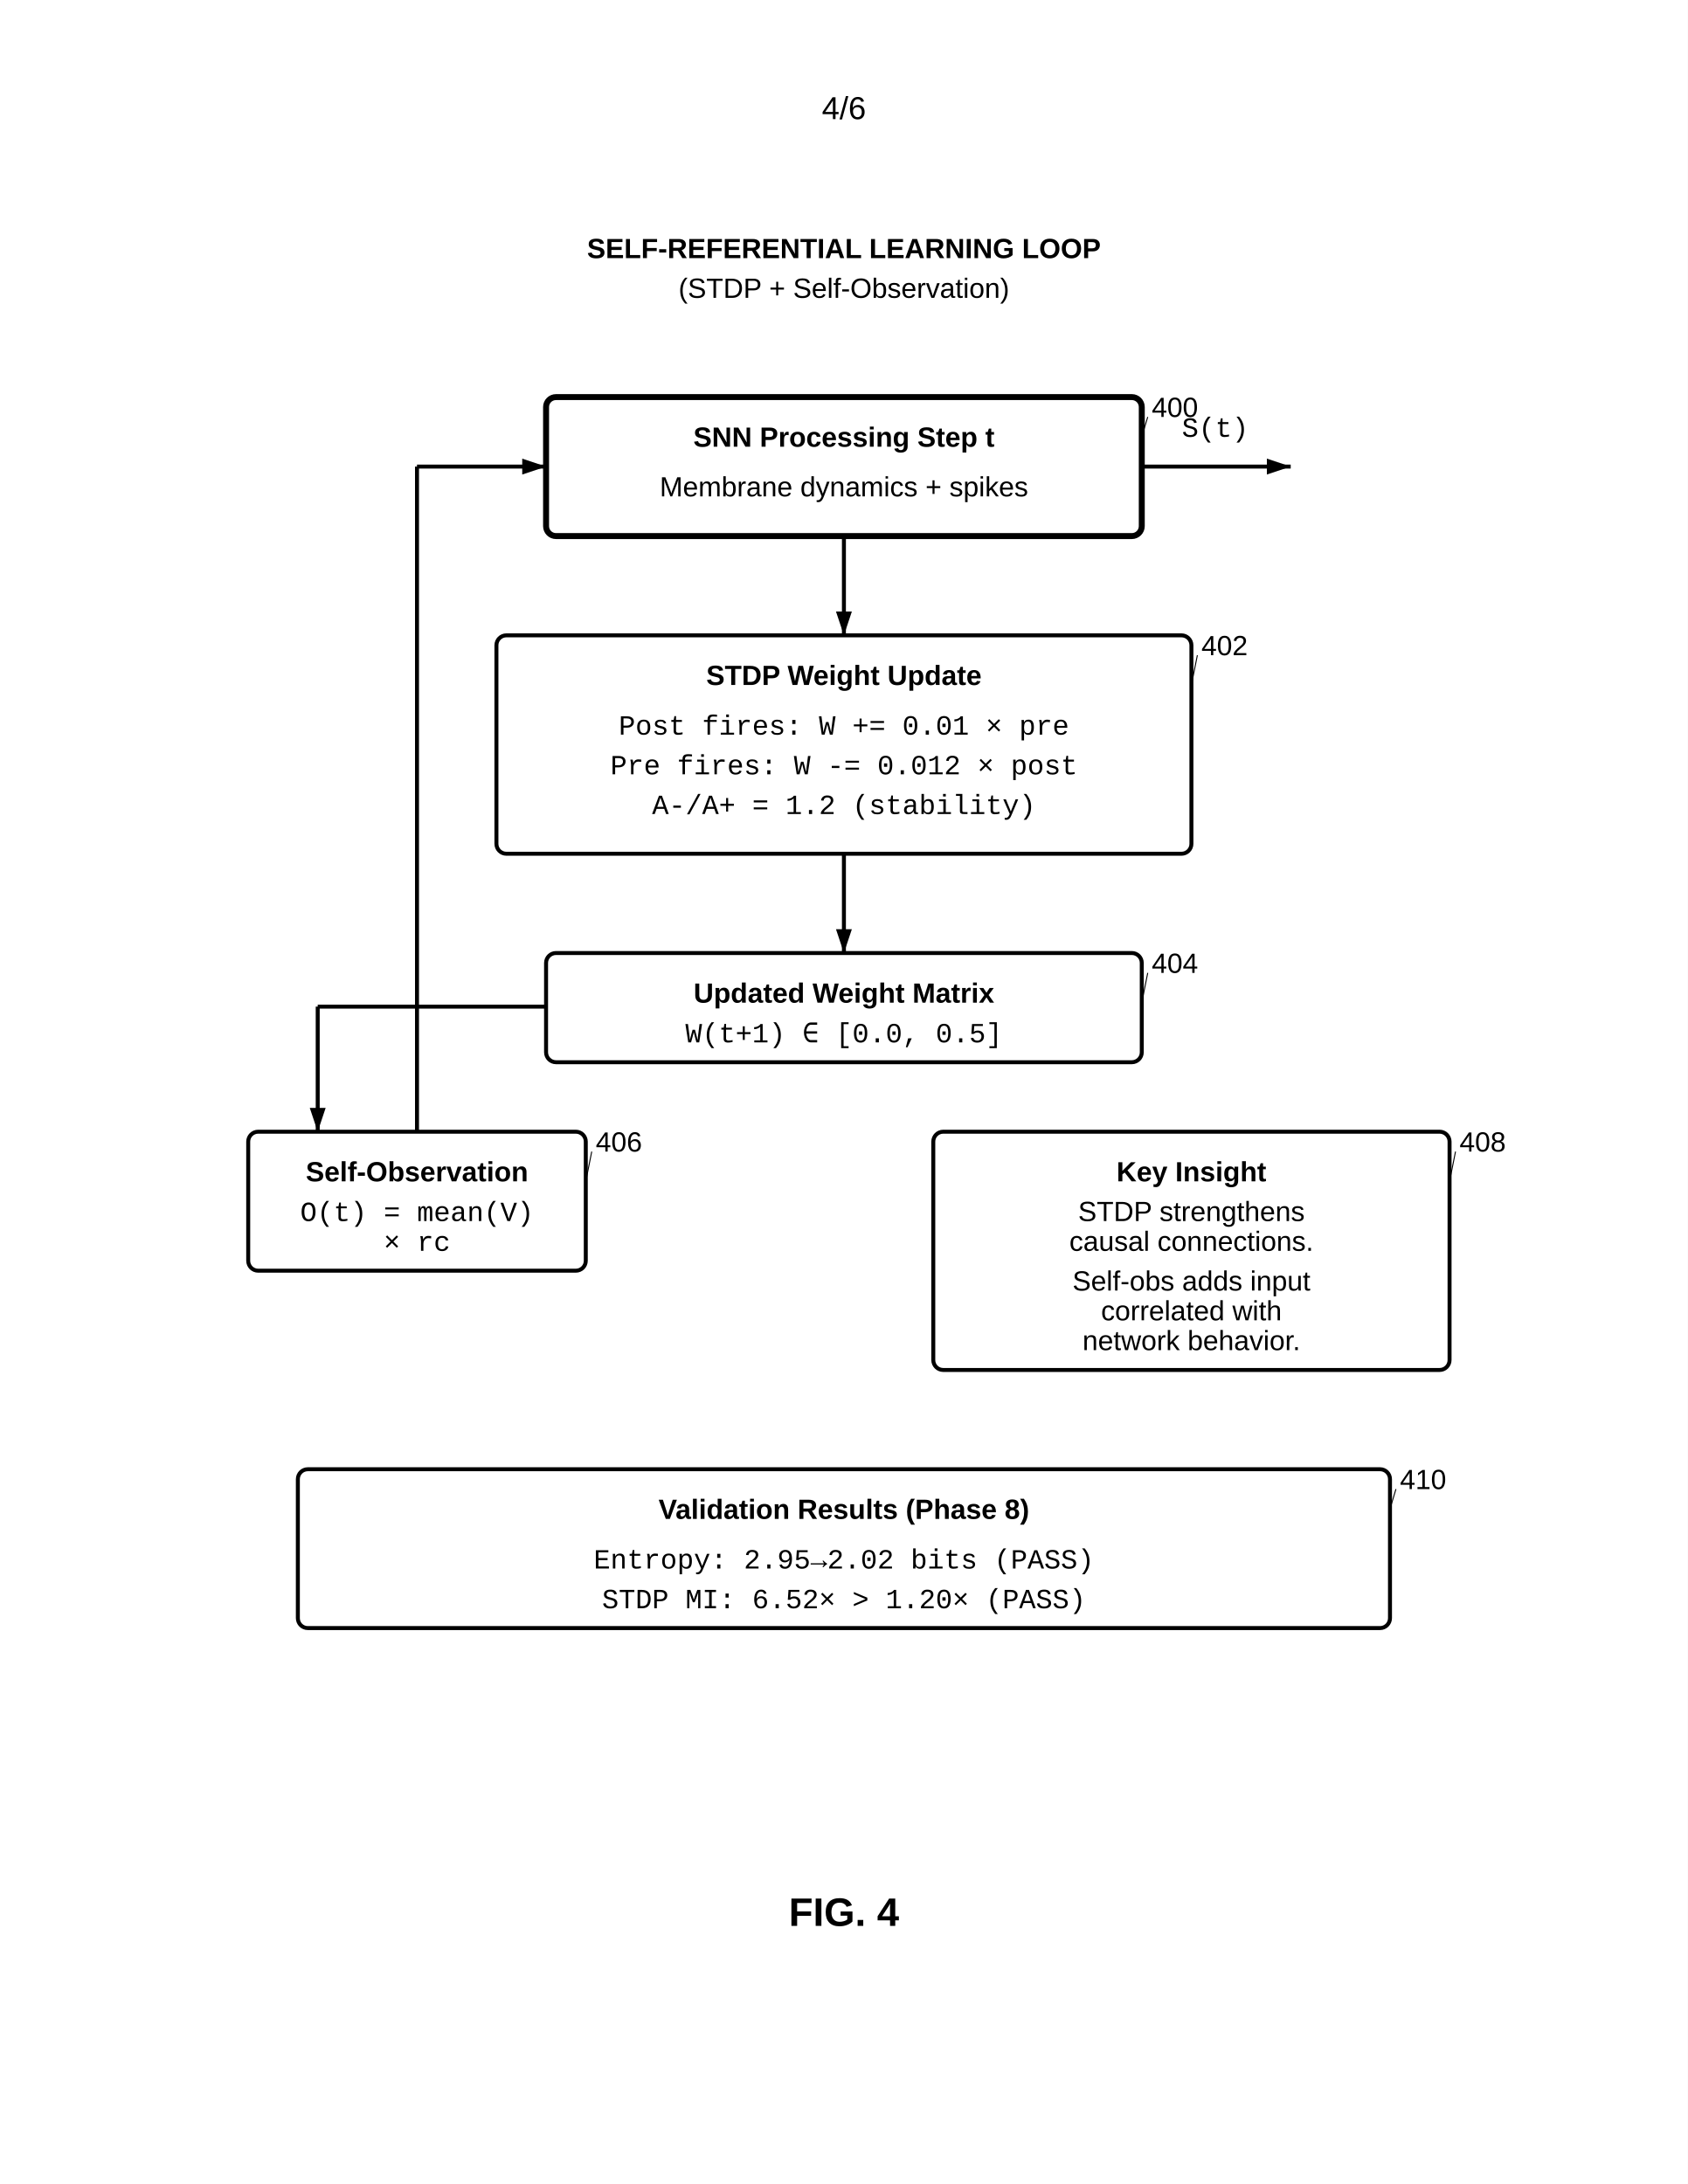
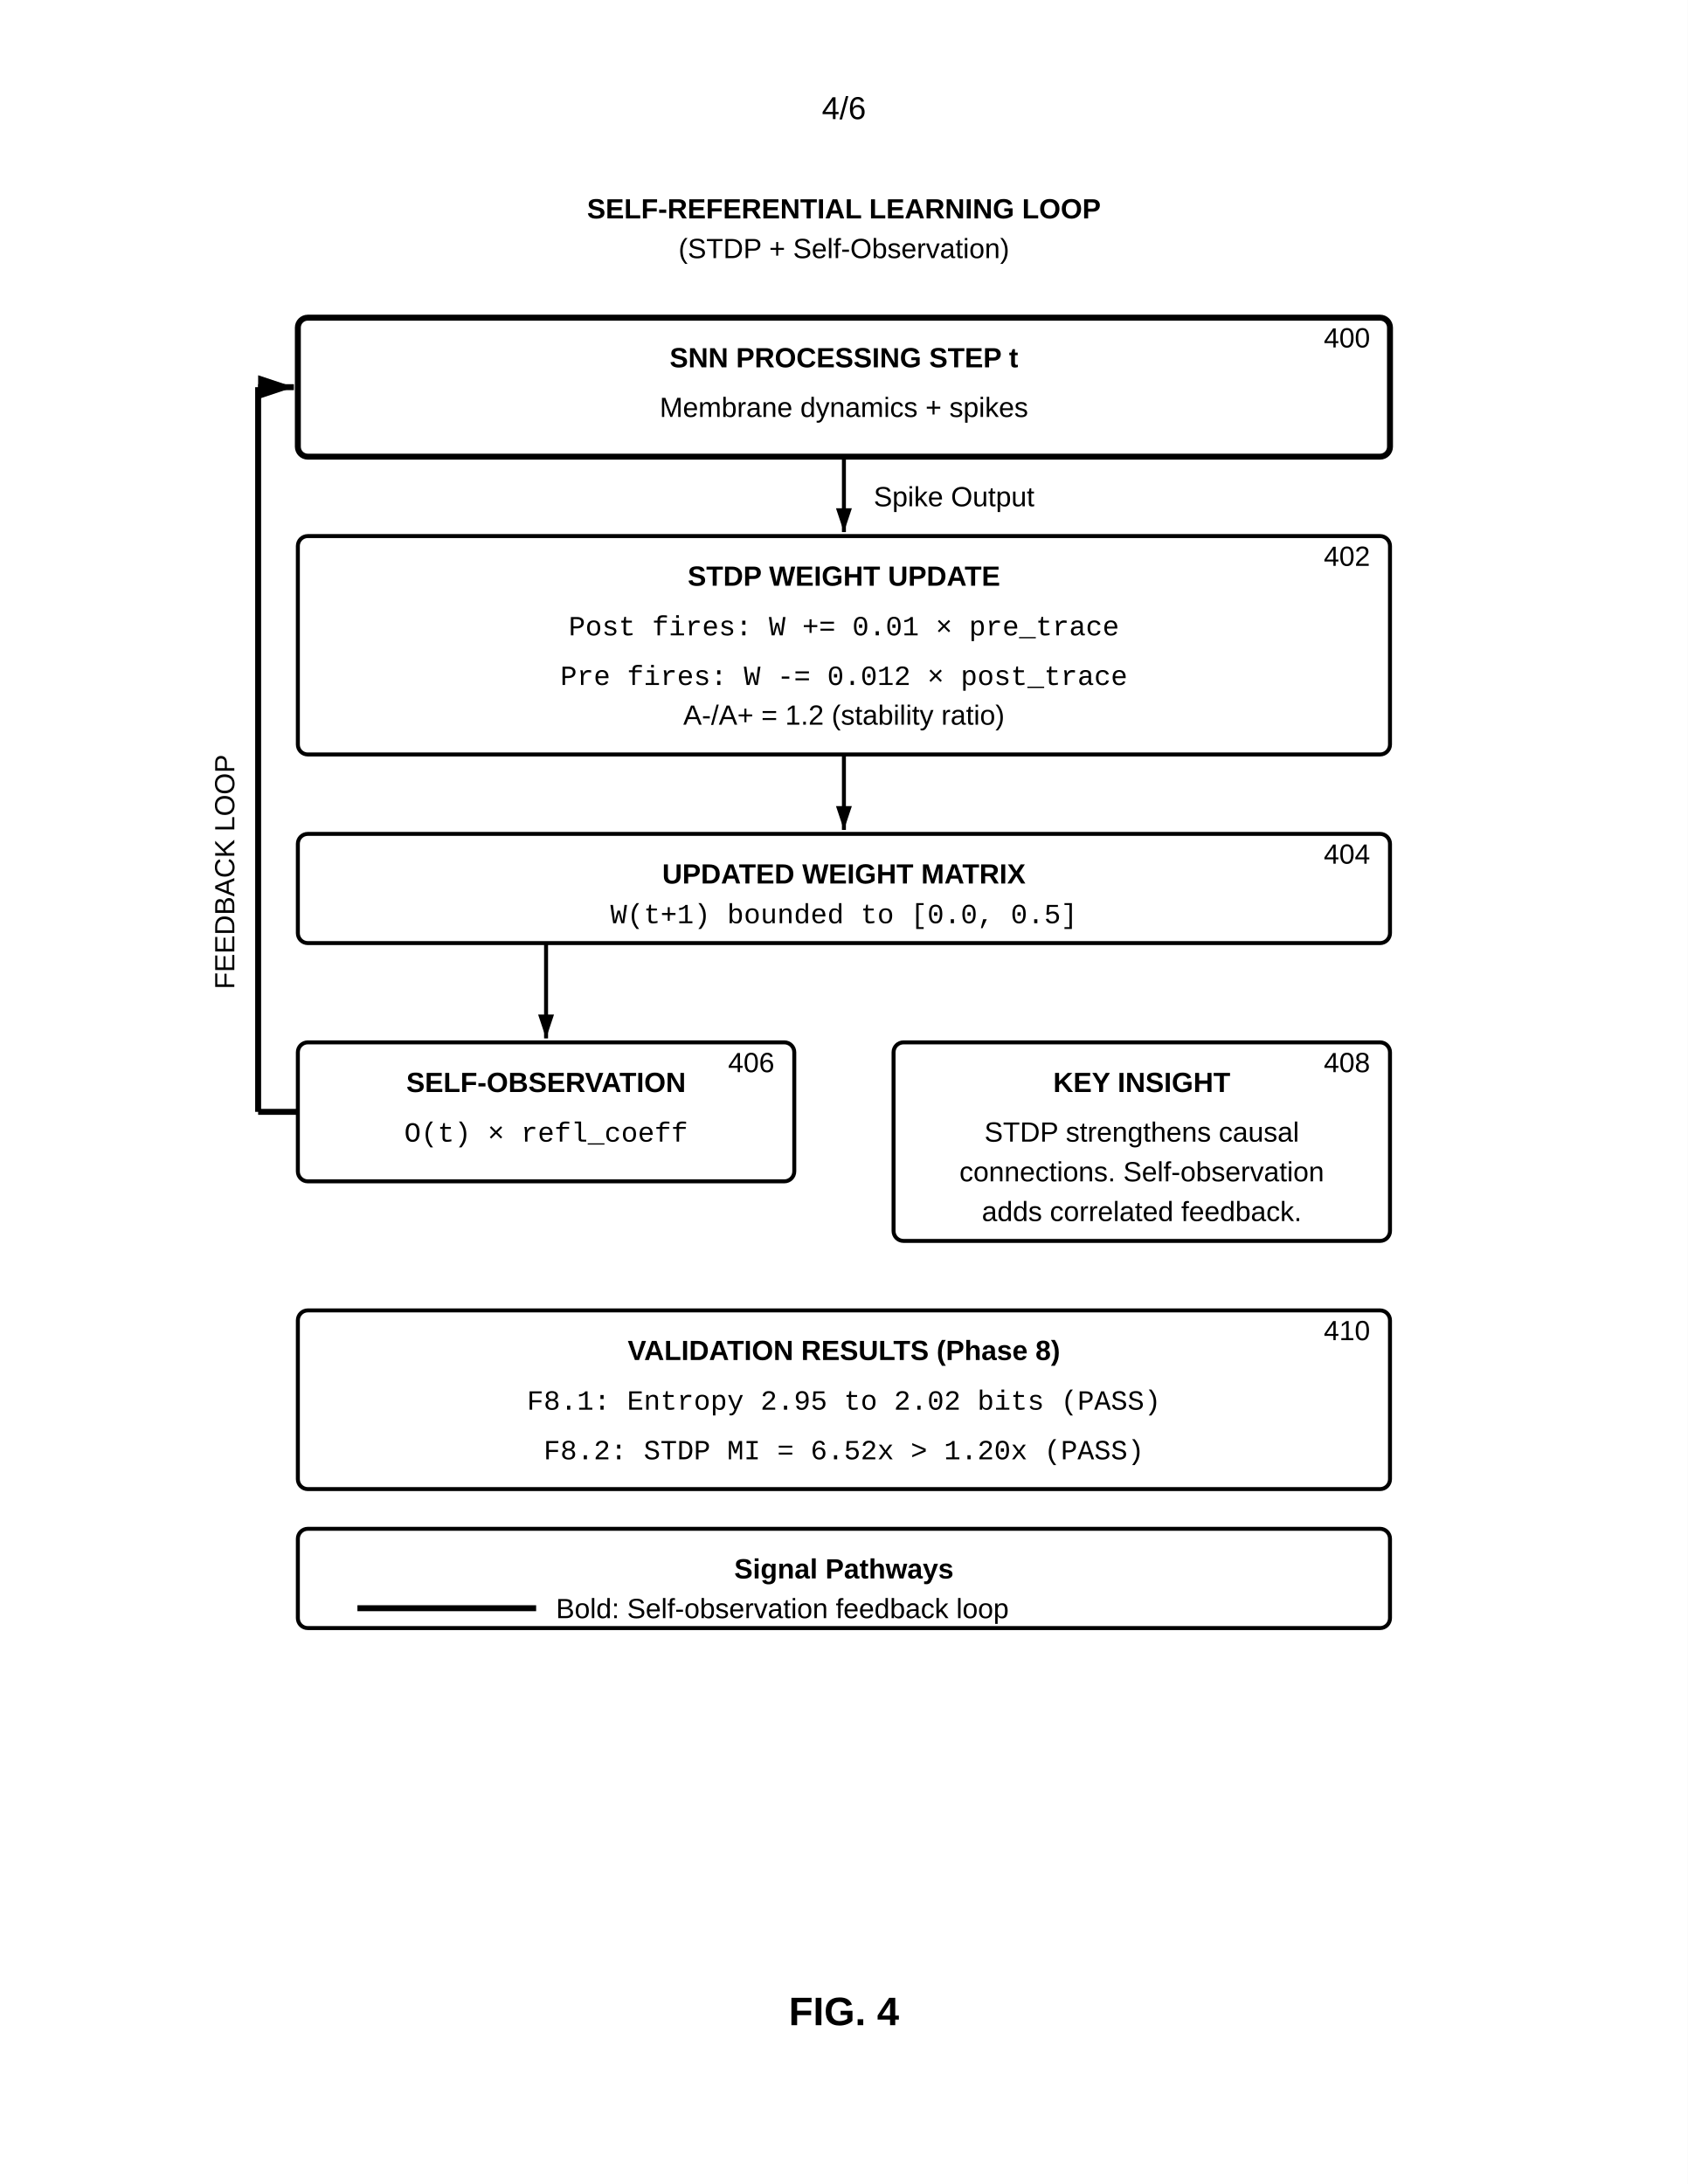
<svg xmlns="http://www.w3.org/2000/svg" width="8.5in" height="11in" viewBox="0 0 850 1100">
  <defs>
    <marker id="ah" markerWidth="6" markerHeight="4" refX="6" refY="2" orient="auto">
      <polygon points="0 0, 6 2, 0 4" fill="black" />
    </marker>
  </defs>
  <rect width="100%" height="100%" fill="white" />
  <text x="425" y="60" font-family="Arial, sans-serif" font-size="16" text-anchor="middle">4/6</text>
-   <g transform="translate(0, 50)">
-     <text x="425" y="80" font-family="Arial, sans-serif" font-size="14" font-weight="bold" text-anchor="middle">SELF-REFERENTIAL LEARNING LOOP</text>
-     <text x="425" y="100" font-family="Arial, sans-serif" font-size="14" text-anchor="middle">(STDP + Self-Observation)</text>
-     <rect x="275" y="150" width="300" height="70" rx="5" fill="none" stroke="black" stroke-width="3" />
-     <text x="425" y="175" font-family="Arial, sans-serif" font-size="14" font-weight="bold" text-anchor="middle">SNN Processing Step t</text>
-     <text x="425" y="200" font-family="Arial, sans-serif" font-size="14" text-anchor="middle">Membrane dynamics + spikes</text>
-     <text x="580" y="160" font-family="Arial, sans-serif" font-size="14" text-anchor="start">400</text>
-     <line x1="578" y1="160" x2="575" y2="170" stroke="black" stroke-width="0.5" />
-     <line x1="575" y1="185" x2="650" y2="185" stroke="black" stroke-width="2" marker-end="url(#ah)" />
-     <text x="612" y="170" font-family="Courier New, monospace" font-size="14" text-anchor="middle">S(t)</text>
-     <line x1="425" y1="220" x2="425" y2="270" stroke="black" stroke-width="2" marker-end="url(#ah)" />
-     <rect x="250" y="270" width="350" height="110" rx="5" fill="none" stroke="black" stroke-width="2" />
-     <text x="425" y="295" font-family="Arial, sans-serif" font-size="14" font-weight="bold" text-anchor="middle">STDP Weight Update</text>
-     <text x="425" y="320" font-family="Courier New, monospace" font-size="14" text-anchor="middle">Post fires: W += 0.01 × pre</text>
-     <text x="425" y="340" font-family="Courier New, monospace" font-size="14" text-anchor="middle">Pre fires: W -= 0.012 × post</text>
-     <text x="425" y="360" font-family="Courier New, monospace" font-size="14" text-anchor="middle">A-/A+ = 1.2 (stability)</text>
-     <text x="605" y="280" font-family="Arial, sans-serif" font-size="14" text-anchor="start">402</text>
-     <line x1="603" y1="280" x2="600" y2="295" stroke="black" stroke-width="0.5" />
-     <line x1="425" y1="380" x2="425" y2="430" stroke="black" stroke-width="2" marker-end="url(#ah)" />
-     <rect x="275" y="430" width="300" height="55" rx="5" fill="none" stroke="black" stroke-width="2" />
-     <text x="425" y="455" font-family="Arial, sans-serif" font-size="14" font-weight="bold" text-anchor="middle">Updated Weight Matrix</text>
-     <text x="425" y="475" font-family="Courier New, monospace" font-size="14" text-anchor="middle">W(t+1) ∈ [0.0, 0.5]</text>
-     <text x="580" y="440" font-family="Arial, sans-serif" font-size="14" text-anchor="start">404</text>
-     <line x1="578" y1="440" x2="575" y2="455" stroke="black" stroke-width="0.5" />
-     <line x1="275" y1="457" x2="160" y2="457" stroke="black" stroke-width="2" />
-     <line x1="160" y1="457" x2="160" y2="520" stroke="black" stroke-width="2" marker-end="url(#ah)" />
-     <rect x="125" y="520" width="170" height="70" rx="5" fill="none" stroke="black" stroke-width="2" />
-     <text x="210" y="545" font-family="Arial, sans-serif" font-size="14" font-weight="bold" text-anchor="middle">Self-Observation</text>
-     <text x="210" y="565" font-family="Courier New, monospace" font-size="14" text-anchor="middle">O(t) = mean(V)</text>
-     <text x="210" y="580" font-family="Courier New, monospace" font-size="14" text-anchor="middle">× rc</text>
-     <text x="300" y="530" font-family="Arial, sans-serif" font-size="14" text-anchor="start">406</text>
-     <line x1="298" y1="530" x2="295" y2="545" stroke="black" stroke-width="0.5" />
-     <line x1="210" y1="520" x2="210" y2="185" stroke="black" stroke-width="2" />
-     <line x1="210" y1="185" x2="275" y2="185" stroke="black" stroke-width="2" marker-end="url(#ah)" />
-     <rect x="470" y="520" width="260" height="120" rx="5" fill="none" stroke="black" stroke-width="2" />
-     <text x="600" y="545" font-family="Arial, sans-serif" font-size="14" font-weight="bold" text-anchor="middle">Key Insight</text>
-     <text x="600" y="565" font-family="Arial, sans-serif" font-size="14" text-anchor="middle">STDP strengthens</text>
-     <text x="600" y="580" font-family="Arial, sans-serif" font-size="14" text-anchor="middle">causal connections.</text>
-     <text x="600" y="600" font-family="Arial, sans-serif" font-size="14" text-anchor="middle">Self-obs adds input</text>
-     <text x="600" y="615" font-family="Arial, sans-serif" font-size="14" text-anchor="middle">correlated with</text>
-     <text x="600" y="630" font-family="Arial, sans-serif" font-size="14" text-anchor="middle">network behavior.</text>
-     <text x="735" y="530" font-family="Arial, sans-serif" font-size="14" text-anchor="start">408</text>
-     <line x1="733" y1="530" x2="730" y2="545" stroke="black" stroke-width="0.5" />
-     <rect x="150" y="690" width="550" height="80" rx="5" fill="none" stroke="black" stroke-width="2" />
-     <text x="425" y="715" font-family="Arial, sans-serif" font-size="14" font-weight="bold" text-anchor="middle">Validation Results (Phase 8)</text>
-     <text x="425" y="740" font-family="Courier New, monospace" font-size="14" text-anchor="middle">Entropy: 2.95→2.02 bits (PASS)</text>
-     <text x="425" y="760" font-family="Courier New, monospace" font-size="14" text-anchor="middle">STDP MI: 6.52× &gt; 1.20× (PASS)</text>
-     <text x="705" y="700" font-family="Arial, sans-serif" font-size="14" text-anchor="start">410</text>
-     <line x1="703" y1="700" x2="700" y2="710" stroke="black" stroke-width="0.5" />
-     <text x="425" y="920" font-family="Arial, sans-serif" font-size="20" font-weight="bold" text-anchor="middle">FIG. 4</text>
-   </g>
+   <text x="425" y="110" font-family="Arial, sans-serif" font-size="14" font-weight="bold" text-anchor="middle">SELF-REFERENTIAL LEARNING LOOP</text>
+   <text x="425" y="130" font-family="Arial, sans-serif" font-size="14" text-anchor="middle">(STDP + Self-Observation)</text>
+   <rect x="150" y="160" width="550" height="70" rx="5" fill="none" stroke="black" stroke-width="3" />
+   <text x="425" y="185" font-family="Arial, sans-serif" font-size="14" font-weight="bold" text-anchor="middle">SNN PROCESSING STEP t</text>
+   <text x="425" y="210" font-family="Arial, sans-serif" font-size="14" text-anchor="middle">Membrane dynamics + spikes</text>
+   <text x="690" y="175" font-family="Arial, sans-serif" font-size="14" text-anchor="end">400</text>
+   <line x1="425" y1="230" x2="425" y2="268" stroke="black" stroke-width="2" marker-end="url(#ah)" />
+   <text x="440" y="255" font-family="Arial, sans-serif" font-size="14" text-anchor="start">Spike Output</text>
+   <rect x="150" y="270" width="550" height="110" rx="5" fill="none" stroke="black" stroke-width="2" />
+   <text x="425" y="295" font-family="Arial, sans-serif" font-size="14" font-weight="bold" text-anchor="middle">STDP WEIGHT UPDATE</text>
+   <text x="425" y="320" font-family="Courier New, monospace" font-size="14" text-anchor="middle">Post fires: W += 0.01 × pre_trace</text>
+   <text x="425" y="345" font-family="Courier New, monospace" font-size="14" text-anchor="middle">Pre fires: W -= 0.012 × post_trace</text>
+   <text x="425" y="365" font-family="Arial, sans-serif" font-size="14" text-anchor="middle">A-/A+ = 1.2 (stability ratio)</text>
+   <text x="690" y="285" font-family="Arial, sans-serif" font-size="14" text-anchor="end">402</text>
+   <line x1="425" y1="380" x2="425" y2="418" stroke="black" stroke-width="2" marker-end="url(#ah)" />
+   <rect x="150" y="420" width="550" height="55" rx="5" fill="none" stroke="black" stroke-width="2" />
+   <text x="425" y="445" font-family="Arial, sans-serif" font-size="14" font-weight="bold" text-anchor="middle">UPDATED WEIGHT MATRIX</text>
+   <text x="425" y="465" font-family="Courier New, monospace" font-size="14" text-anchor="middle">W(t+1) bounded to [0.0, 0.5]</text>
+   <text x="690" y="435" font-family="Arial, sans-serif" font-size="14" text-anchor="end">404</text>
+   <line x1="275" y1="475" x2="275" y2="523" stroke="black" stroke-width="2" marker-end="url(#ah)" />
+   <rect x="150" y="525" width="250" height="70" rx="5" fill="none" stroke="black" stroke-width="2" />
+   <text x="275" y="550" font-family="Arial, sans-serif" font-size="14" font-weight="bold" text-anchor="middle">SELF-OBSERVATION</text>
+   <text x="275" y="575" font-family="Courier New, monospace" font-size="14" text-anchor="middle">O(t) × refl_coeff</text>
+   <text x="390" y="540" font-family="Arial, sans-serif" font-size="14" text-anchor="end">406</text>
+   <rect x="450" y="525" width="250" height="100" rx="5" fill="none" stroke="black" stroke-width="2" />
+   <text x="575" y="550" font-family="Arial, sans-serif" font-size="14" font-weight="bold" text-anchor="middle">KEY INSIGHT</text>
+   <text x="575" y="575" font-family="Arial, sans-serif" font-size="14" text-anchor="middle">STDP strengthens causal</text>
+   <text x="575" y="595" font-family="Arial, sans-serif" font-size="14" text-anchor="middle">connections. Self-observation</text>
+   <text x="575" y="615" font-family="Arial, sans-serif" font-size="14" text-anchor="middle">adds correlated feedback.</text>
+   <text x="690" y="540" font-family="Arial, sans-serif" font-size="14" text-anchor="end">408</text>
+   <line x1="150" y1="560" x2="130" y2="560" stroke="black" stroke-width="3" />
+   <line x1="130" y1="560" x2="130" y2="195" stroke="black" stroke-width="3" />
+   <line x1="130" y1="195" x2="148" y2="195" stroke="black" stroke-width="3" marker-end="url(#ah)" />
+   <text x="118" y="380" font-family="Arial, sans-serif" font-size="14" text-anchor="end" transform="rotate(-90, 118, 380)">FEEDBACK LOOP</text>
+   <rect x="150" y="660" width="550" height="90" rx="5" fill="none" stroke="black" stroke-width="2" />
+   <text x="425" y="685" font-family="Arial, sans-serif" font-size="14" font-weight="bold" text-anchor="middle">VALIDATION RESULTS (Phase 8)</text>
+   <text x="425" y="710" font-family="Courier New, monospace" font-size="14" text-anchor="middle">F8.1: Entropy 2.95 to 2.02 bits (PASS)</text>
+   <text x="425" y="735" font-family="Courier New, monospace" font-size="14" text-anchor="middle">F8.2: STDP MI = 6.52x &gt; 1.20x (PASS)</text>
+   <text x="690" y="675" font-family="Arial, sans-serif" font-size="14" text-anchor="end">410</text>
+   <rect x="150" y="770" width="550" height="50" rx="5" fill="none" stroke="black" stroke-width="2" />
+   <text x="425" y="795" font-family="Arial, sans-serif" font-size="14" font-weight="bold" text-anchor="middle">Signal Pathways</text>
+   <line x1="180" y1="810" x2="270" y2="810" stroke="black" stroke-width="3" />
+   <text x="280" y="815" font-family="Arial, sans-serif" font-size="14" text-anchor="start">Bold: Self-observation feedback loop</text>
+   <text x="425" y="1020" font-family="Arial, sans-serif" font-size="20" font-weight="bold" text-anchor="middle">FIG. 4</text>
</svg>
